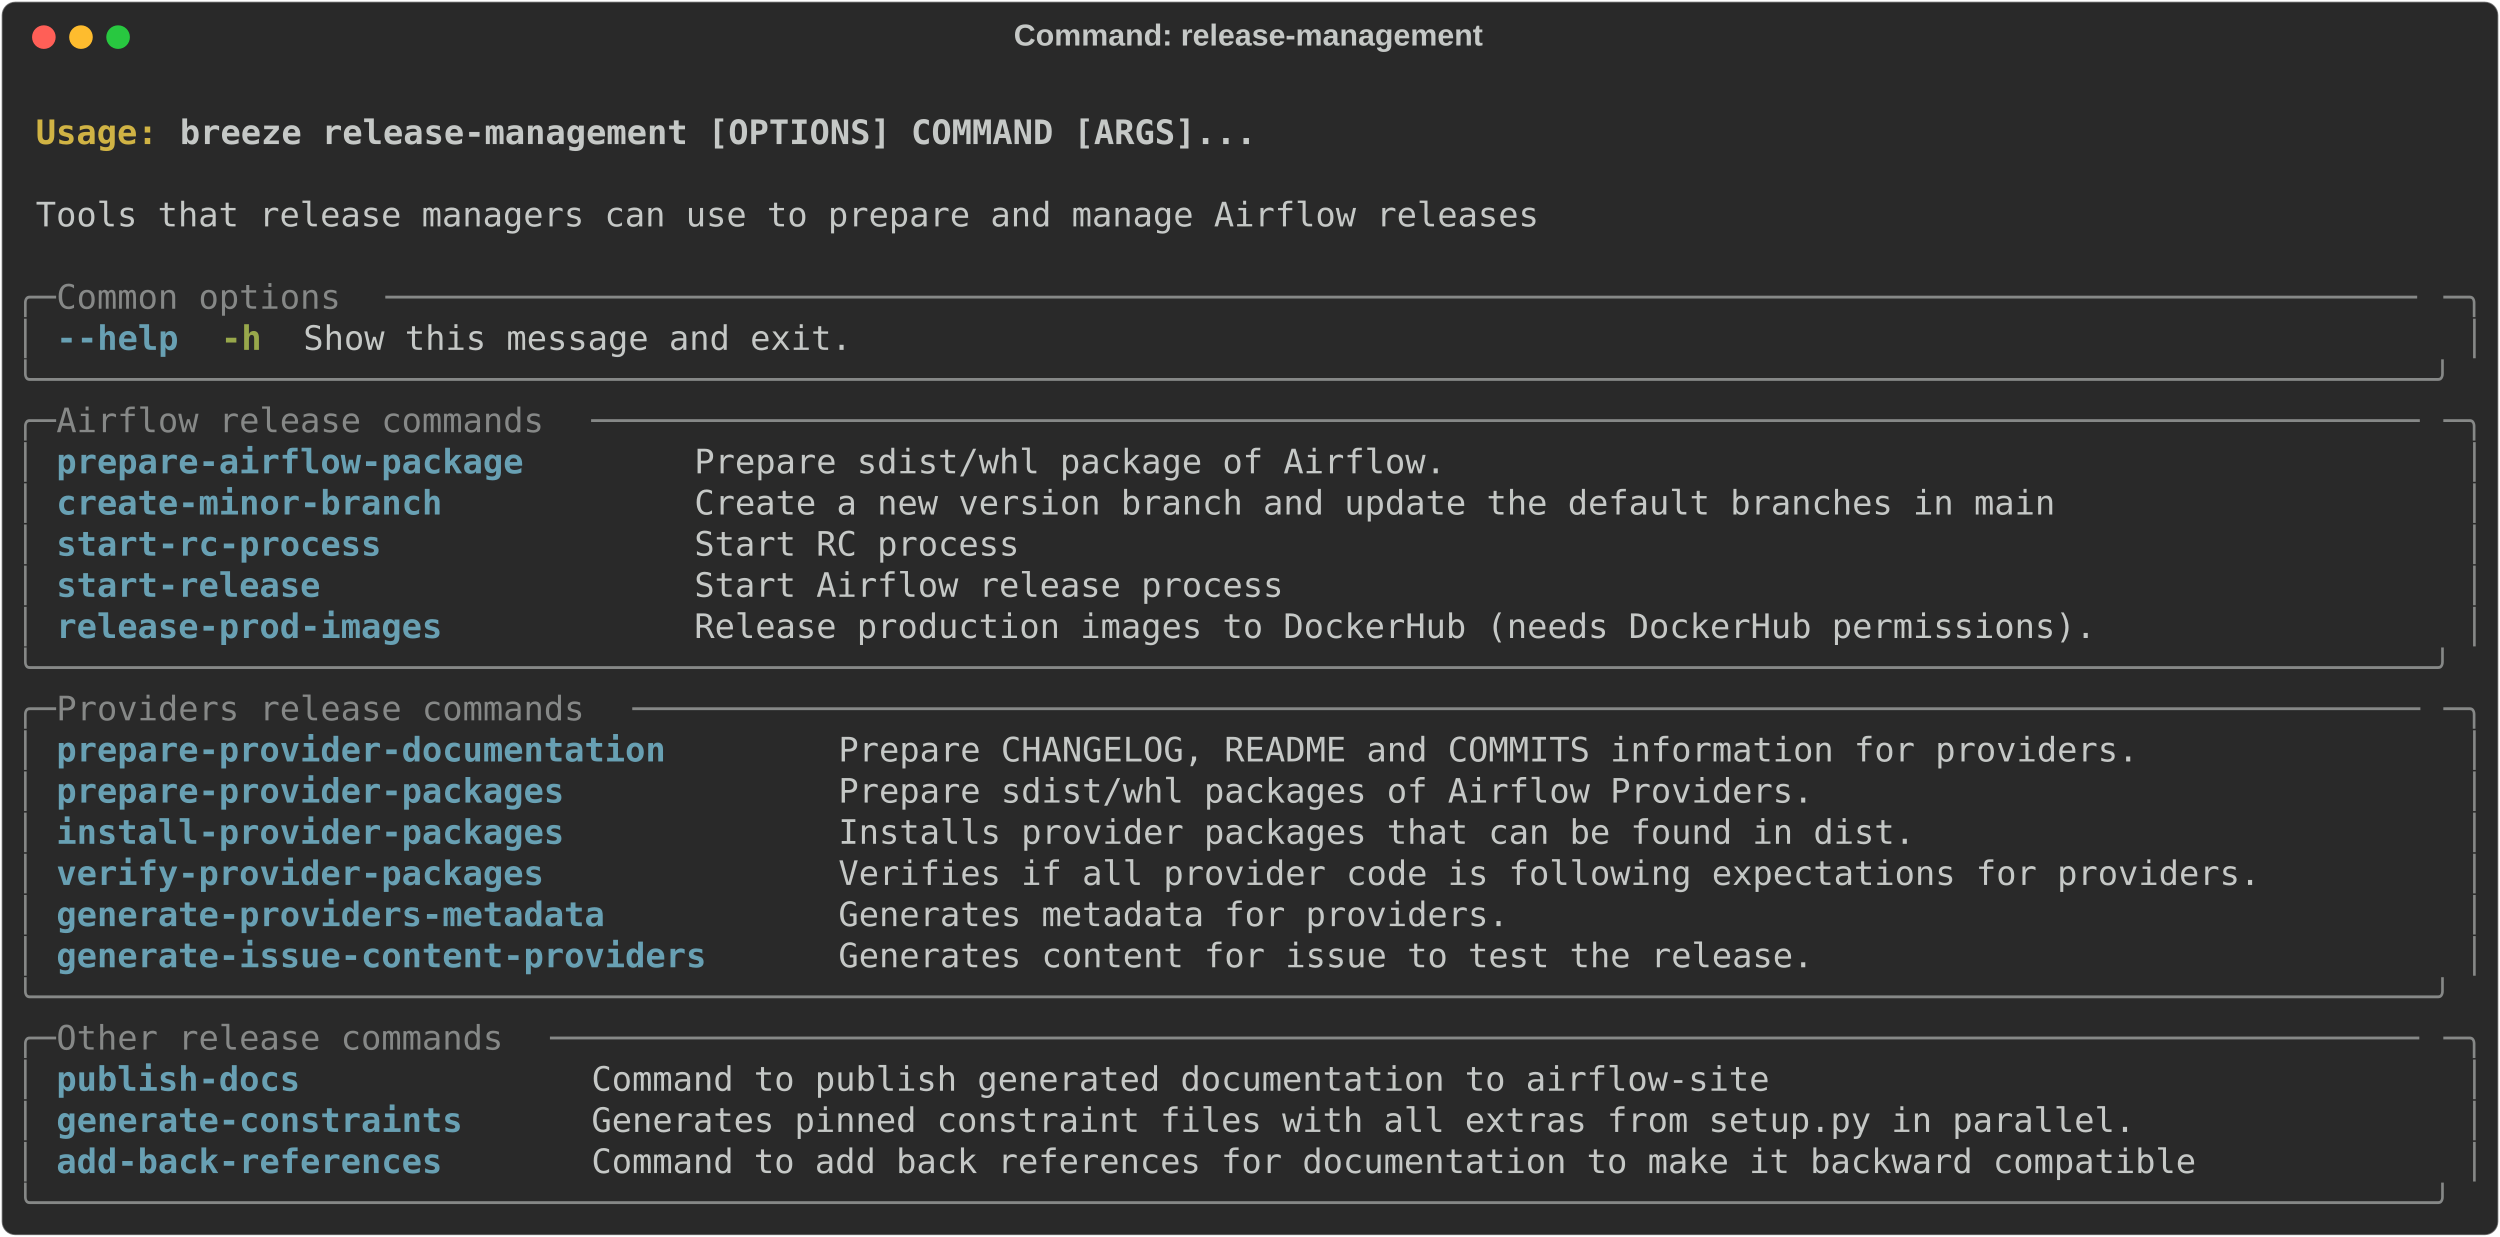
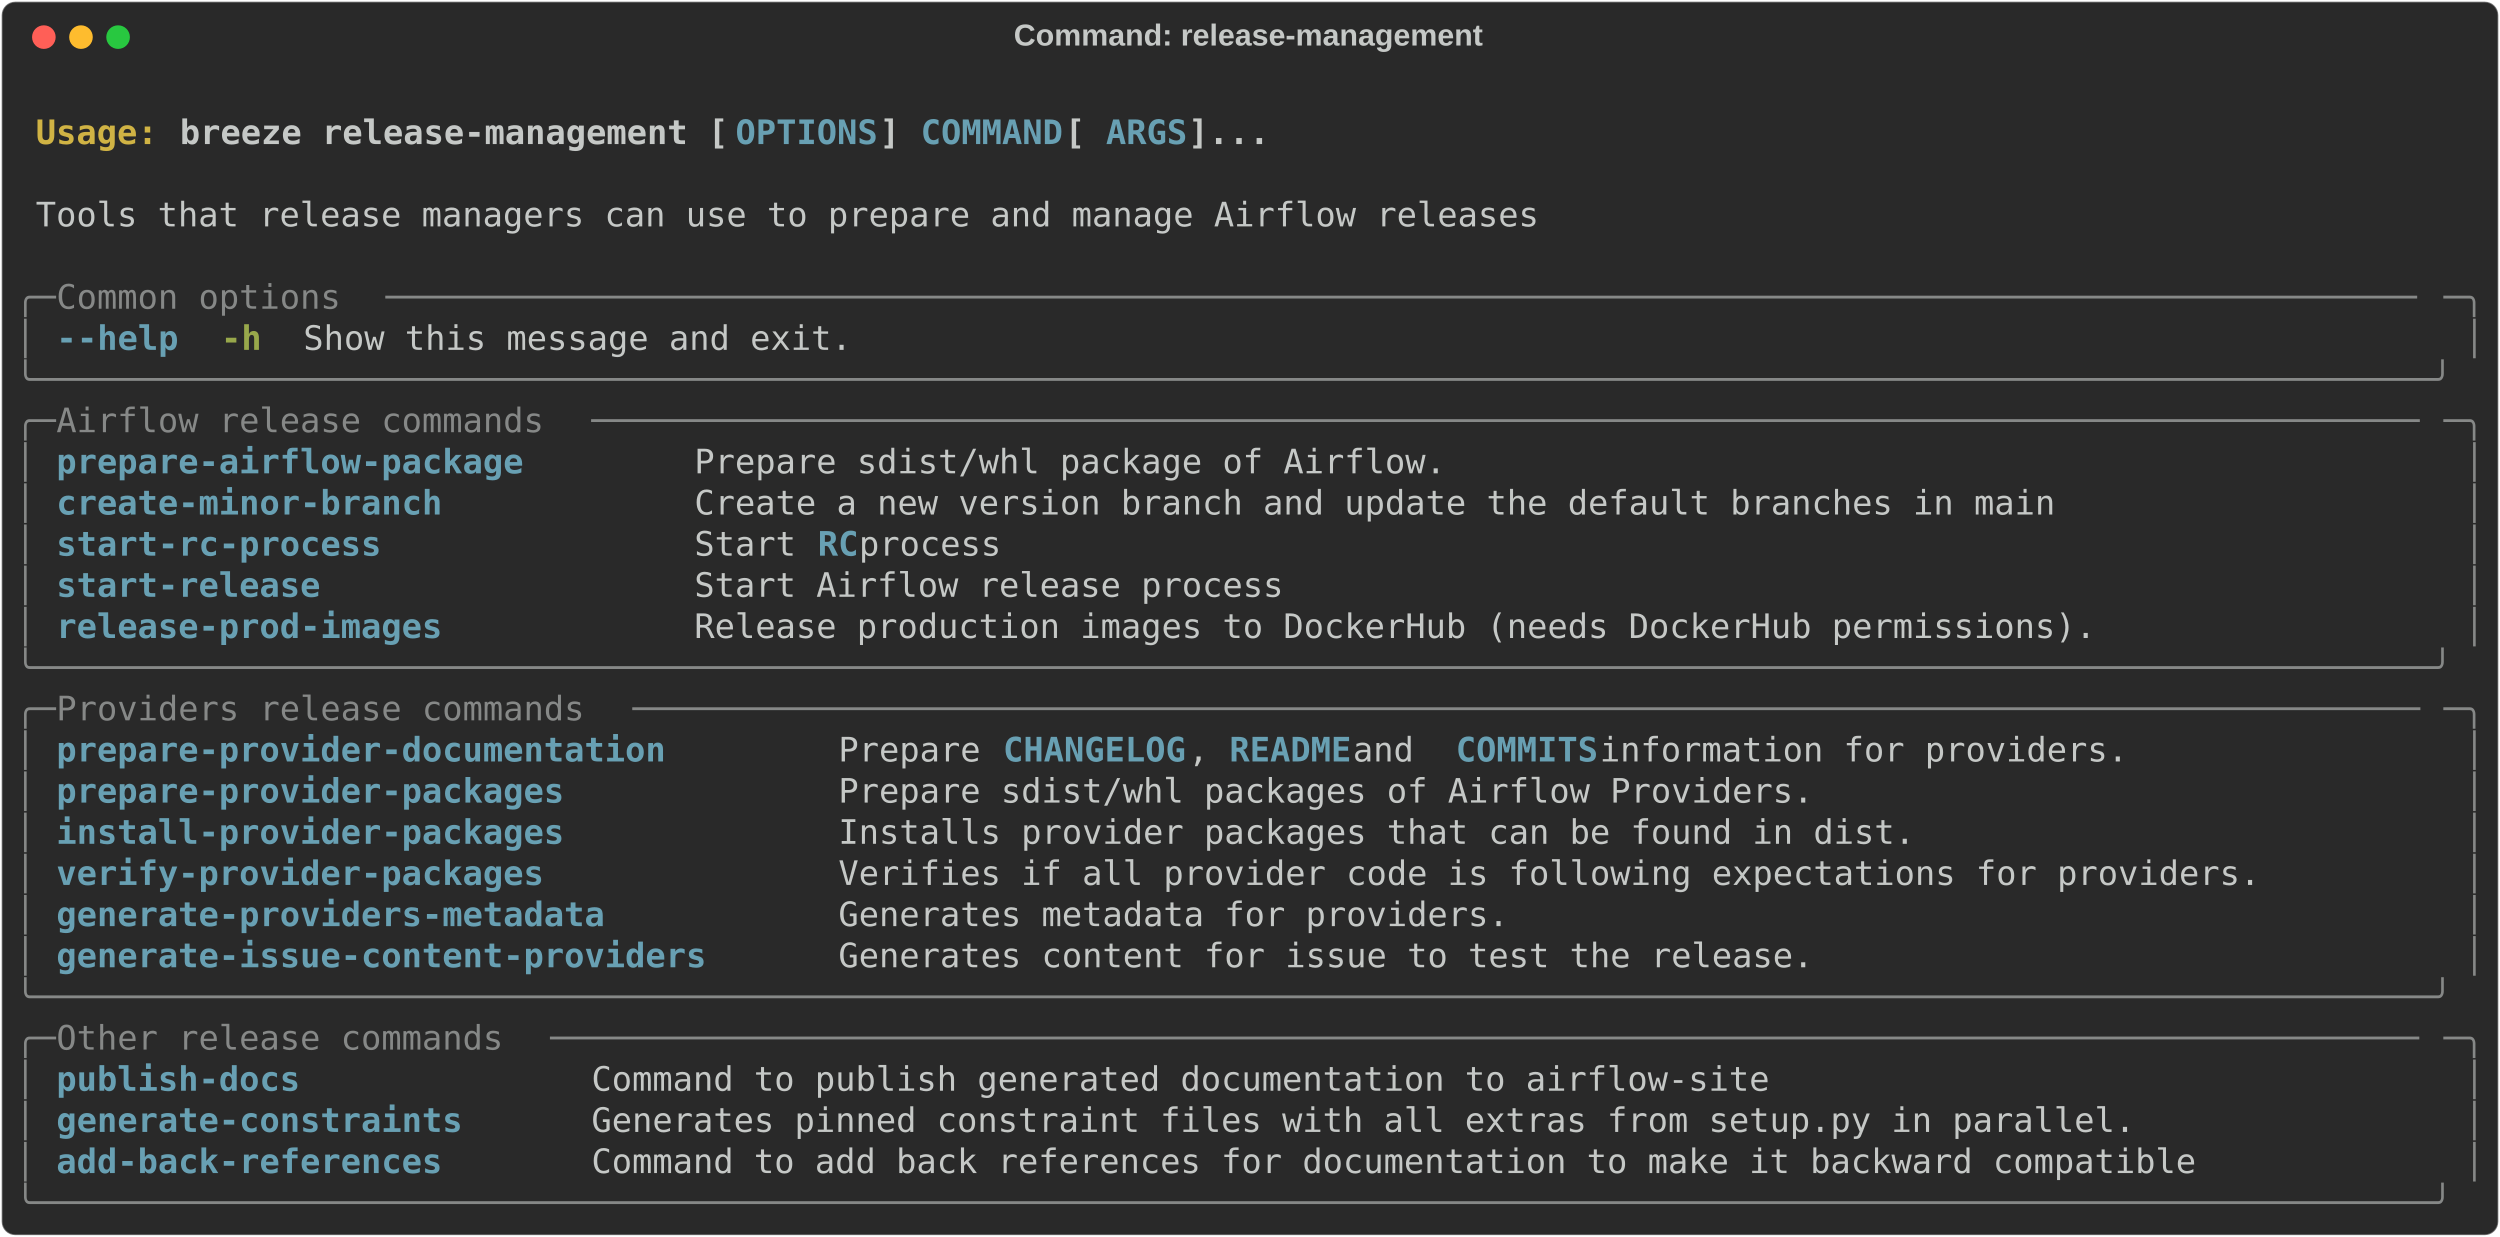
<svg xmlns="http://www.w3.org/2000/svg" class="rich-terminal" viewBox="0 0 1482 733.2">
  <style>

    @font-face {
        font-family: "Fira Code";
        src: local("FiraCode-Regular"),
                url("https://cdnjs.cloudflare.com/ajax/libs/firacode/6.2.0/woff2/FiraCode-Regular.woff2") format("woff2"),
                url("https://cdnjs.cloudflare.com/ajax/libs/firacode/6.2.0/woff/FiraCode-Regular.woff") format("woff");
        font-style: normal;
        font-weight: 400;
    }
    @font-face {
        font-family: "Fira Code";
        src: local("FiraCode-Bold"),
                url("https://cdnjs.cloudflare.com/ajax/libs/firacode/6.2.0/woff2/FiraCode-Bold.woff2") format("woff2"),
                url("https://cdnjs.cloudflare.com/ajax/libs/firacode/6.2.0/woff/FiraCode-Bold.woff") format("woff");
        font-style: bold;
        font-weight: 700;
    }

    .breeze-release-management-matrix {
        font-family: Fira Code, monospace;
        font-size: 20px;
        line-height: 24.4px;
        font-variant-east-asian: full-width;
    }

    .breeze-release-management-title {
        font-size: 18px;
        font-weight: bold;
        font-family: arial;
    }

    .breeze-release-management-r1 { fill: #c5c8c6;font-weight: bold }
.breeze-release-management-r2 { fill: #c5c8c6 }
.breeze-release-management-r3 { fill: #d0b344;font-weight: bold }
- .breeze-release-management-r4 { fill: #868887 }
- .breeze-release-management-r5 { fill: #68a0b3;font-weight: bold }
+ .breeze-release-management-r4 { fill: #68a0b3;font-weight: bold }
+ .breeze-release-management-r5 { fill: #868887 }
.breeze-release-management-r6 { fill: #98a84b;font-weight: bold }
    </style>
  <defs>
    <clipPath id="breeze-release-management-clip-terminal">
      <rect x="0" y="0" width="1463.0" height="682.2" />
    </clipPath>
    <clipPath id="breeze-release-management-line-0">
      <rect x="0" y="1.5" width="1464" height="24.65" />
    </clipPath>
    <clipPath id="breeze-release-management-line-1">
      <rect x="0" y="25.9" width="1464" height="24.65" />
    </clipPath>
    <clipPath id="breeze-release-management-line-2">
      <rect x="0" y="50.3" width="1464" height="24.65" />
    </clipPath>
    <clipPath id="breeze-release-management-line-3">
      <rect x="0" y="74.7" width="1464" height="24.65" />
    </clipPath>
    <clipPath id="breeze-release-management-line-4">
      <rect x="0" y="99.1" width="1464" height="24.65" />
    </clipPath>
    <clipPath id="breeze-release-management-line-5">
      <rect x="0" y="123.5" width="1464" height="24.65" />
    </clipPath>
    <clipPath id="breeze-release-management-line-6">
      <rect x="0" y="147.9" width="1464" height="24.65" />
    </clipPath>
    <clipPath id="breeze-release-management-line-7">
      <rect x="0" y="172.3" width="1464" height="24.65" />
    </clipPath>
    <clipPath id="breeze-release-management-line-8">
      <rect x="0" y="196.7" width="1464" height="24.65" />
    </clipPath>
    <clipPath id="breeze-release-management-line-9">
      <rect x="0" y="221.1" width="1464" height="24.65" />
    </clipPath>
    <clipPath id="breeze-release-management-line-10">
      <rect x="0" y="245.5" width="1464" height="24.65" />
    </clipPath>
    <clipPath id="breeze-release-management-line-11">
      <rect x="0" y="269.9" width="1464" height="24.65" />
    </clipPath>
    <clipPath id="breeze-release-management-line-12">
      <rect x="0" y="294.3" width="1464" height="24.65" />
    </clipPath>
    <clipPath id="breeze-release-management-line-13">
      <rect x="0" y="318.7" width="1464" height="24.65" />
    </clipPath>
    <clipPath id="breeze-release-management-line-14">
      <rect x="0" y="343.1" width="1464" height="24.65" />
    </clipPath>
    <clipPath id="breeze-release-management-line-15">
      <rect x="0" y="367.5" width="1464" height="24.65" />
    </clipPath>
    <clipPath id="breeze-release-management-line-16">
      <rect x="0" y="391.9" width="1464" height="24.65" />
    </clipPath>
    <clipPath id="breeze-release-management-line-17">
      <rect x="0" y="416.3" width="1464" height="24.65" />
    </clipPath>
    <clipPath id="breeze-release-management-line-18">
      <rect x="0" y="440.7" width="1464" height="24.65" />
    </clipPath>
    <clipPath id="breeze-release-management-line-19">
      <rect x="0" y="465.1" width="1464" height="24.65" />
    </clipPath>
    <clipPath id="breeze-release-management-line-20">
      <rect x="0" y="489.5" width="1464" height="24.65" />
    </clipPath>
    <clipPath id="breeze-release-management-line-21">
      <rect x="0" y="513.9" width="1464" height="24.65" />
    </clipPath>
    <clipPath id="breeze-release-management-line-22">
      <rect x="0" y="538.3" width="1464" height="24.65" />
    </clipPath>
    <clipPath id="breeze-release-management-line-23">
      <rect x="0" y="562.7" width="1464" height="24.65" />
    </clipPath>
    <clipPath id="breeze-release-management-line-24">
      <rect x="0" y="587.1" width="1464" height="24.65" />
    </clipPath>
    <clipPath id="breeze-release-management-line-25">
      <rect x="0" y="611.5" width="1464" height="24.65" />
    </clipPath>
    <clipPath id="breeze-release-management-line-26">
      <rect x="0" y="635.9" width="1464" height="24.65" />
    </clipPath>
  </defs>
  <rect fill="#292929" stroke="rgba(255,255,255,0.35)" stroke-width="1" x="1" y="1" width="1480" height="731.2" rx="8" />
  <text class="breeze-release-management-title" fill="#c5c8c6" text-anchor="middle" x="740" y="27">Command: release-management</text>
  <g transform="translate(26,22)">
    <circle cx="0" cy="0" r="7" fill="#ff5f57" />
    <circle cx="22" cy="0" r="7" fill="#febc2e" />
    <circle cx="44" cy="0" r="7" fill="#28c840" />
  </g>
  <g transform="translate(9, 41)" clip-path="url(#breeze-release-management-clip-terminal)">
    <g class="breeze-release-management-matrix">
      <text class="breeze-release-management-r2" x="1464" y="20" textLength="12.2" clip-path="url(#breeze-release-management-line-0)">
</text>
      <text class="breeze-release-management-r3" x="12.2" y="44.4" textLength="85.4" clip-path="url(#breeze-release-management-line-1)">Usage: </text>
-       <text class="breeze-release-management-r1" x="97.6" y="44.4" textLength="646.6" clip-path="url(#breeze-release-management-line-1)">breeze release-management [OPTIONS] COMMAND [ARGS]...</text>
+       <text class="breeze-release-management-r1" x="97.6" y="44.4" textLength="329.4" clip-path="url(#breeze-release-management-line-1)">breeze release-management [</text>
+       <text class="breeze-release-management-r4" x="427" y="44.4" textLength="85.4" clip-path="url(#breeze-release-management-line-1)">OPTIONS</text>
+       <text class="breeze-release-management-r1" x="512.4" y="44.4" textLength="24.4" clip-path="url(#breeze-release-management-line-1)">] </text>
+       <text class="breeze-release-management-r4" x="536.8" y="44.4" textLength="85.4" clip-path="url(#breeze-release-management-line-1)">COMMAND</text>
+       <text class="breeze-release-management-r1" x="622.2" y="44.4" textLength="24.4" clip-path="url(#breeze-release-management-line-1)"> [</text>
+       <text class="breeze-release-management-r4" x="646.6" y="44.4" textLength="48.8" clip-path="url(#breeze-release-management-line-1)">ARGS</text>
+       <text class="breeze-release-management-r1" x="695.4" y="44.4" textLength="48.8" clip-path="url(#breeze-release-management-line-1)">]...</text>
      <text class="breeze-release-management-r2" x="1464" y="44.4" textLength="12.2" clip-path="url(#breeze-release-management-line-1)">
</text>
      <text class="breeze-release-management-r2" x="1464" y="68.8" textLength="12.2" clip-path="url(#breeze-release-management-line-2)">
</text>
      <text class="breeze-release-management-r2" x="12.2" y="93.2" textLength="902.8" clip-path="url(#breeze-release-management-line-3)">Tools that release managers can use to prepare and manage Airflow releases</text>
      <text class="breeze-release-management-r2" x="1464" y="93.2" textLength="12.2" clip-path="url(#breeze-release-management-line-3)">
</text>
      <text class="breeze-release-management-r2" x="1464" y="117.6" textLength="12.2" clip-path="url(#breeze-release-management-line-4)">
</text>
-       <text class="breeze-release-management-r4" x="0" y="142" textLength="24.4" clip-path="url(#breeze-release-management-line-5)">╭─</text>
-       <text class="breeze-release-management-r4" x="24.4" y="142" textLength="195.2" clip-path="url(#breeze-release-management-line-5)"> Common options </text>
-       <text class="breeze-release-management-r4" x="219.6" y="142" textLength="1220" clip-path="url(#breeze-release-management-line-5)">────────────────────────────────────────────────────────────────────────────────────────────────────</text>
-       <text class="breeze-release-management-r4" x="1439.6" y="142" textLength="24.4" clip-path="url(#breeze-release-management-line-5)">─╮</text>
+       <text class="breeze-release-management-r5" x="0" y="142" textLength="24.4" clip-path="url(#breeze-release-management-line-5)">╭─</text>
+       <text class="breeze-release-management-r5" x="24.4" y="142" textLength="195.2" clip-path="url(#breeze-release-management-line-5)"> Common options </text>
+       <text class="breeze-release-management-r5" x="219.6" y="142" textLength="1220" clip-path="url(#breeze-release-management-line-5)">────────────────────────────────────────────────────────────────────────────────────────────────────</text>
+       <text class="breeze-release-management-r5" x="1439.6" y="142" textLength="24.4" clip-path="url(#breeze-release-management-line-5)">─╮</text>
      <text class="breeze-release-management-r2" x="1464" y="142" textLength="12.2" clip-path="url(#breeze-release-management-line-5)">
</text>
-       <text class="breeze-release-management-r4" x="0" y="166.4" textLength="12.2" clip-path="url(#breeze-release-management-line-6)">│</text>
-       <text class="breeze-release-management-r5" x="24.4" y="166.4" textLength="12.2" clip-path="url(#breeze-release-management-line-6)">-</text>
-       <text class="breeze-release-management-r5" x="36.6" y="166.4" textLength="61" clip-path="url(#breeze-release-management-line-6)">-help</text>
+       <text class="breeze-release-management-r5" x="0" y="166.4" textLength="12.2" clip-path="url(#breeze-release-management-line-6)">│</text>
+       <text class="breeze-release-management-r4" x="24.4" y="166.4" textLength="12.2" clip-path="url(#breeze-release-management-line-6)">-</text>
+       <text class="breeze-release-management-r4" x="36.6" y="166.4" textLength="61" clip-path="url(#breeze-release-management-line-6)">-help</text>
      <text class="breeze-release-management-r6" x="122" y="166.4" textLength="24.4" clip-path="url(#breeze-release-management-line-6)">-h</text>
      <text class="breeze-release-management-r2" x="170.8" y="166.4" textLength="329.4" clip-path="url(#breeze-release-management-line-6)">Show this message and exit.</text>
-       <text class="breeze-release-management-r4" x="1451.8" y="166.4" textLength="12.2" clip-path="url(#breeze-release-management-line-6)">│</text>
+       <text class="breeze-release-management-r5" x="1451.8" y="166.4" textLength="12.2" clip-path="url(#breeze-release-management-line-6)">│</text>
      <text class="breeze-release-management-r2" x="1464" y="166.4" textLength="12.2" clip-path="url(#breeze-release-management-line-6)">
</text>
-       <text class="breeze-release-management-r4" x="0" y="190.8" textLength="1464" clip-path="url(#breeze-release-management-line-7)">╰──────────────────────────────────────────────────────────────────────────────────────────────────────────────────────╯</text>
+       <text class="breeze-release-management-r5" x="0" y="190.8" textLength="1464" clip-path="url(#breeze-release-management-line-7)">╰──────────────────────────────────────────────────────────────────────────────────────────────────────────────────────╯</text>
      <text class="breeze-release-management-r2" x="1464" y="190.8" textLength="12.2" clip-path="url(#breeze-release-management-line-7)">
</text>
-       <text class="breeze-release-management-r4" x="0" y="215.2" textLength="24.4" clip-path="url(#breeze-release-management-line-8)">╭─</text>
-       <text class="breeze-release-management-r4" x="24.4" y="215.2" textLength="317.2" clip-path="url(#breeze-release-management-line-8)"> Airflow release commands </text>
-       <text class="breeze-release-management-r4" x="341.6" y="215.2" textLength="1098" clip-path="url(#breeze-release-management-line-8)">──────────────────────────────────────────────────────────────────────────────────────────</text>
-       <text class="breeze-release-management-r4" x="1439.6" y="215.2" textLength="24.4" clip-path="url(#breeze-release-management-line-8)">─╮</text>
+       <text class="breeze-release-management-r5" x="0" y="215.2" textLength="24.4" clip-path="url(#breeze-release-management-line-8)">╭─</text>
+       <text class="breeze-release-management-r5" x="24.4" y="215.2" textLength="317.2" clip-path="url(#breeze-release-management-line-8)"> Airflow release commands </text>
+       <text class="breeze-release-management-r5" x="341.6" y="215.2" textLength="1098" clip-path="url(#breeze-release-management-line-8)">──────────────────────────────────────────────────────────────────────────────────────────</text>
+       <text class="breeze-release-management-r5" x="1439.6" y="215.2" textLength="24.4" clip-path="url(#breeze-release-management-line-8)">─╮</text>
      <text class="breeze-release-management-r2" x="1464" y="215.2" textLength="12.2" clip-path="url(#breeze-release-management-line-8)">
</text>
-       <text class="breeze-release-management-r4" x="0" y="239.6" textLength="12.2" clip-path="url(#breeze-release-management-line-9)">│</text>
-       <text class="breeze-release-management-r5" x="24.4" y="239.6" textLength="353.8" clip-path="url(#breeze-release-management-line-9)">prepare-airflow-package      </text>
+       <text class="breeze-release-management-r5" x="0" y="239.6" textLength="12.2" clip-path="url(#breeze-release-management-line-9)">│</text>
+       <text class="breeze-release-management-r4" x="24.4" y="239.6" textLength="353.8" clip-path="url(#breeze-release-management-line-9)">prepare-airflow-package      </text>
      <text class="breeze-release-management-r2" x="402.6" y="239.6" textLength="1037" clip-path="url(#breeze-release-management-line-9)">Prepare sdist/whl package of Airflow.                                                </text>
-       <text class="breeze-release-management-r4" x="1451.8" y="239.6" textLength="12.2" clip-path="url(#breeze-release-management-line-9)">│</text>
+       <text class="breeze-release-management-r5" x="1451.8" y="239.6" textLength="12.2" clip-path="url(#breeze-release-management-line-9)">│</text>
      <text class="breeze-release-management-r2" x="1464" y="239.6" textLength="12.2" clip-path="url(#breeze-release-management-line-9)">
</text>
-       <text class="breeze-release-management-r4" x="0" y="264" textLength="12.2" clip-path="url(#breeze-release-management-line-10)">│</text>
-       <text class="breeze-release-management-r5" x="24.4" y="264" textLength="353.8" clip-path="url(#breeze-release-management-line-10)">create-minor-branch          </text>
+       <text class="breeze-release-management-r5" x="0" y="264" textLength="12.2" clip-path="url(#breeze-release-management-line-10)">│</text>
+       <text class="breeze-release-management-r4" x="24.4" y="264" textLength="353.8" clip-path="url(#breeze-release-management-line-10)">create-minor-branch          </text>
      <text class="breeze-release-management-r2" x="402.6" y="264" textLength="1037" clip-path="url(#breeze-release-management-line-10)">Create a new version branch and update the default branches in main                  </text>
-       <text class="breeze-release-management-r4" x="1451.8" y="264" textLength="12.2" clip-path="url(#breeze-release-management-line-10)">│</text>
+       <text class="breeze-release-management-r5" x="1451.8" y="264" textLength="12.2" clip-path="url(#breeze-release-management-line-10)">│</text>
      <text class="breeze-release-management-r2" x="1464" y="264" textLength="12.2" clip-path="url(#breeze-release-management-line-10)">
</text>
-       <text class="breeze-release-management-r4" x="0" y="288.4" textLength="12.2" clip-path="url(#breeze-release-management-line-11)">│</text>
-       <text class="breeze-release-management-r5" x="24.4" y="288.4" textLength="353.8" clip-path="url(#breeze-release-management-line-11)">start-rc-process             </text>
-       <text class="breeze-release-management-r2" x="402.6" y="288.4" textLength="1037" clip-path="url(#breeze-release-management-line-11)">Start RC process                                                                     </text>
-       <text class="breeze-release-management-r4" x="1451.8" y="288.4" textLength="12.2" clip-path="url(#breeze-release-management-line-11)">│</text>
+       <text class="breeze-release-management-r5" x="0" y="288.4" textLength="12.2" clip-path="url(#breeze-release-management-line-11)">│</text>
+       <text class="breeze-release-management-r4" x="24.4" y="288.4" textLength="353.8" clip-path="url(#breeze-release-management-line-11)">start-rc-process             </text>
+       <text class="breeze-release-management-r2" x="402.6" y="288.4" textLength="73.2" clip-path="url(#breeze-release-management-line-11)">Start </text>
+       <text class="breeze-release-management-r4" x="475.8" y="288.4" textLength="24.4" clip-path="url(#breeze-release-management-line-11)">RC</text>
+       <text class="breeze-release-management-r2" x="500.2" y="288.4" textLength="939.4" clip-path="url(#breeze-release-management-line-11)"> process                                                                     </text>
+       <text class="breeze-release-management-r5" x="1451.8" y="288.4" textLength="12.2" clip-path="url(#breeze-release-management-line-11)">│</text>
      <text class="breeze-release-management-r2" x="1464" y="288.4" textLength="12.2" clip-path="url(#breeze-release-management-line-11)">
</text>
-       <text class="breeze-release-management-r4" x="0" y="312.8" textLength="12.2" clip-path="url(#breeze-release-management-line-12)">│</text>
-       <text class="breeze-release-management-r5" x="24.4" y="312.8" textLength="353.8" clip-path="url(#breeze-release-management-line-12)">start-release                </text>
+       <text class="breeze-release-management-r5" x="0" y="312.8" textLength="12.2" clip-path="url(#breeze-release-management-line-12)">│</text>
+       <text class="breeze-release-management-r4" x="24.4" y="312.8" textLength="353.8" clip-path="url(#breeze-release-management-line-12)">start-release                </text>
      <text class="breeze-release-management-r2" x="402.6" y="312.8" textLength="1037" clip-path="url(#breeze-release-management-line-12)">Start Airflow release process                                                        </text>
-       <text class="breeze-release-management-r4" x="1451.8" y="312.8" textLength="12.2" clip-path="url(#breeze-release-management-line-12)">│</text>
+       <text class="breeze-release-management-r5" x="1451.8" y="312.8" textLength="12.2" clip-path="url(#breeze-release-management-line-12)">│</text>
      <text class="breeze-release-management-r2" x="1464" y="312.8" textLength="12.2" clip-path="url(#breeze-release-management-line-12)">
</text>
-       <text class="breeze-release-management-r4" x="0" y="337.2" textLength="12.2" clip-path="url(#breeze-release-management-line-13)">│</text>
-       <text class="breeze-release-management-r5" x="24.4" y="337.2" textLength="353.8" clip-path="url(#breeze-release-management-line-13)">release-prod-images          </text>
+       <text class="breeze-release-management-r5" x="0" y="337.2" textLength="12.2" clip-path="url(#breeze-release-management-line-13)">│</text>
+       <text class="breeze-release-management-r4" x="24.4" y="337.2" textLength="353.8" clip-path="url(#breeze-release-management-line-13)">release-prod-images          </text>
      <text class="breeze-release-management-r2" x="402.6" y="337.2" textLength="1037" clip-path="url(#breeze-release-management-line-13)">Release production images to DockerHub (needs DockerHub permissions).                </text>
-       <text class="breeze-release-management-r4" x="1451.8" y="337.2" textLength="12.2" clip-path="url(#breeze-release-management-line-13)">│</text>
+       <text class="breeze-release-management-r5" x="1451.8" y="337.2" textLength="12.2" clip-path="url(#breeze-release-management-line-13)">│</text>
      <text class="breeze-release-management-r2" x="1464" y="337.2" textLength="12.2" clip-path="url(#breeze-release-management-line-13)">
</text>
-       <text class="breeze-release-management-r4" x="0" y="361.6" textLength="1464" clip-path="url(#breeze-release-management-line-14)">╰──────────────────────────────────────────────────────────────────────────────────────────────────────────────────────╯</text>
+       <text class="breeze-release-management-r5" x="0" y="361.6" textLength="1464" clip-path="url(#breeze-release-management-line-14)">╰──────────────────────────────────────────────────────────────────────────────────────────────────────────────────────╯</text>
      <text class="breeze-release-management-r2" x="1464" y="361.6" textLength="12.2" clip-path="url(#breeze-release-management-line-14)">
</text>
-       <text class="breeze-release-management-r4" x="0" y="386" textLength="24.4" clip-path="url(#breeze-release-management-line-15)">╭─</text>
-       <text class="breeze-release-management-r4" x="24.4" y="386" textLength="341.6" clip-path="url(#breeze-release-management-line-15)"> Providers release commands </text>
-       <text class="breeze-release-management-r4" x="366" y="386" textLength="1073.6" clip-path="url(#breeze-release-management-line-15)">────────────────────────────────────────────────────────────────────────────────────────</text>
-       <text class="breeze-release-management-r4" x="1439.6" y="386" textLength="24.4" clip-path="url(#breeze-release-management-line-15)">─╮</text>
+       <text class="breeze-release-management-r5" x="0" y="386" textLength="24.4" clip-path="url(#breeze-release-management-line-15)">╭─</text>
+       <text class="breeze-release-management-r5" x="24.4" y="386" textLength="341.6" clip-path="url(#breeze-release-management-line-15)"> Providers release commands </text>
+       <text class="breeze-release-management-r5" x="366" y="386" textLength="1073.6" clip-path="url(#breeze-release-management-line-15)">────────────────────────────────────────────────────────────────────────────────────────</text>
+       <text class="breeze-release-management-r5" x="1439.6" y="386" textLength="24.4" clip-path="url(#breeze-release-management-line-15)">─╮</text>
      <text class="breeze-release-management-r2" x="1464" y="386" textLength="12.2" clip-path="url(#breeze-release-management-line-15)">
</text>
-       <text class="breeze-release-management-r4" x="0" y="410.4" textLength="12.2" clip-path="url(#breeze-release-management-line-16)">│</text>
-       <text class="breeze-release-management-r5" x="24.4" y="410.4" textLength="439.2" clip-path="url(#breeze-release-management-line-16)">prepare-provider-documentation      </text>
-       <text class="breeze-release-management-r2" x="488" y="410.4" textLength="951.6" clip-path="url(#breeze-release-management-line-16)">Prepare CHANGELOG, README and COMMITS information for providers.              </text>
-       <text class="breeze-release-management-r4" x="1451.8" y="410.4" textLength="12.2" clip-path="url(#breeze-release-management-line-16)">│</text>
+       <text class="breeze-release-management-r5" x="0" y="410.4" textLength="12.2" clip-path="url(#breeze-release-management-line-16)">│</text>
+       <text class="breeze-release-management-r4" x="24.4" y="410.4" textLength="439.2" clip-path="url(#breeze-release-management-line-16)">prepare-provider-documentation      </text>
+       <text class="breeze-release-management-r2" x="488" y="410.4" textLength="97.6" clip-path="url(#breeze-release-management-line-16)">Prepare </text>
+       <text class="breeze-release-management-r4" x="585.6" y="410.4" textLength="109.8" clip-path="url(#breeze-release-management-line-16)">CHANGELOG</text>
+       <text class="breeze-release-management-r2" x="695.4" y="410.4" textLength="24.4" clip-path="url(#breeze-release-management-line-16)">, </text>
+       <text class="breeze-release-management-r4" x="719.8" y="410.4" textLength="73.2" clip-path="url(#breeze-release-management-line-16)">README</text>
+       <text class="breeze-release-management-r2" x="793" y="410.4" textLength="61" clip-path="url(#breeze-release-management-line-16)"> and </text>
+       <text class="breeze-release-management-r4" x="854" y="410.4" textLength="85.4" clip-path="url(#breeze-release-management-line-16)">COMMITS</text>
+       <text class="breeze-release-management-r2" x="939.4" y="410.4" textLength="500.2" clip-path="url(#breeze-release-management-line-16)"> information for providers.              </text>
+       <text class="breeze-release-management-r5" x="1451.8" y="410.4" textLength="12.2" clip-path="url(#breeze-release-management-line-16)">│</text>
      <text class="breeze-release-management-r2" x="1464" y="410.4" textLength="12.2" clip-path="url(#breeze-release-management-line-16)">
</text>
-       <text class="breeze-release-management-r4" x="0" y="434.8" textLength="12.2" clip-path="url(#breeze-release-management-line-17)">│</text>
-       <text class="breeze-release-management-r5" x="24.4" y="434.8" textLength="439.2" clip-path="url(#breeze-release-management-line-17)">prepare-provider-packages           </text>
+       <text class="breeze-release-management-r5" x="0" y="434.8" textLength="12.2" clip-path="url(#breeze-release-management-line-17)">│</text>
+       <text class="breeze-release-management-r4" x="24.4" y="434.8" textLength="439.2" clip-path="url(#breeze-release-management-line-17)">prepare-provider-packages           </text>
      <text class="breeze-release-management-r2" x="488" y="434.8" textLength="951.6" clip-path="url(#breeze-release-management-line-17)">Prepare sdist/whl packages of Airflow Providers.                              </text>
-       <text class="breeze-release-management-r4" x="1451.8" y="434.8" textLength="12.2" clip-path="url(#breeze-release-management-line-17)">│</text>
+       <text class="breeze-release-management-r5" x="1451.8" y="434.8" textLength="12.2" clip-path="url(#breeze-release-management-line-17)">│</text>
      <text class="breeze-release-management-r2" x="1464" y="434.8" textLength="12.2" clip-path="url(#breeze-release-management-line-17)">
</text>
-       <text class="breeze-release-management-r4" x="0" y="459.2" textLength="12.2" clip-path="url(#breeze-release-management-line-18)">│</text>
-       <text class="breeze-release-management-r5" x="24.4" y="459.2" textLength="439.2" clip-path="url(#breeze-release-management-line-18)">install-provider-packages           </text>
+       <text class="breeze-release-management-r5" x="0" y="459.2" textLength="12.2" clip-path="url(#breeze-release-management-line-18)">│</text>
+       <text class="breeze-release-management-r4" x="24.4" y="459.2" textLength="439.2" clip-path="url(#breeze-release-management-line-18)">install-provider-packages           </text>
      <text class="breeze-release-management-r2" x="488" y="459.2" textLength="951.6" clip-path="url(#breeze-release-management-line-18)">Installs provider packages that can be found in dist.                         </text>
-       <text class="breeze-release-management-r4" x="1451.8" y="459.2" textLength="12.2" clip-path="url(#breeze-release-management-line-18)">│</text>
+       <text class="breeze-release-management-r5" x="1451.8" y="459.2" textLength="12.2" clip-path="url(#breeze-release-management-line-18)">│</text>
      <text class="breeze-release-management-r2" x="1464" y="459.2" textLength="12.2" clip-path="url(#breeze-release-management-line-18)">
</text>
-       <text class="breeze-release-management-r4" x="0" y="483.6" textLength="12.2" clip-path="url(#breeze-release-management-line-19)">│</text>
-       <text class="breeze-release-management-r5" x="24.4" y="483.6" textLength="439.2" clip-path="url(#breeze-release-management-line-19)">verify-provider-packages            </text>
+       <text class="breeze-release-management-r5" x="0" y="483.6" textLength="12.2" clip-path="url(#breeze-release-management-line-19)">│</text>
+       <text class="breeze-release-management-r4" x="24.4" y="483.6" textLength="439.2" clip-path="url(#breeze-release-management-line-19)">verify-provider-packages            </text>
      <text class="breeze-release-management-r2" x="488" y="483.6" textLength="951.6" clip-path="url(#breeze-release-management-line-19)">Verifies if all provider code is following expectations for providers.        </text>
-       <text class="breeze-release-management-r4" x="1451.8" y="483.6" textLength="12.2" clip-path="url(#breeze-release-management-line-19)">│</text>
+       <text class="breeze-release-management-r5" x="1451.8" y="483.6" textLength="12.2" clip-path="url(#breeze-release-management-line-19)">│</text>
      <text class="breeze-release-management-r2" x="1464" y="483.6" textLength="12.2" clip-path="url(#breeze-release-management-line-19)">
</text>
-       <text class="breeze-release-management-r4" x="0" y="508" textLength="12.2" clip-path="url(#breeze-release-management-line-20)">│</text>
-       <text class="breeze-release-management-r5" x="24.4" y="508" textLength="439.2" clip-path="url(#breeze-release-management-line-20)">generate-providers-metadata         </text>
+       <text class="breeze-release-management-r5" x="0" y="508" textLength="12.2" clip-path="url(#breeze-release-management-line-20)">│</text>
+       <text class="breeze-release-management-r4" x="24.4" y="508" textLength="439.2" clip-path="url(#breeze-release-management-line-20)">generate-providers-metadata         </text>
      <text class="breeze-release-management-r2" x="488" y="508" textLength="951.6" clip-path="url(#breeze-release-management-line-20)">Generates metadata for providers.                                             </text>
-       <text class="breeze-release-management-r4" x="1451.8" y="508" textLength="12.2" clip-path="url(#breeze-release-management-line-20)">│</text>
+       <text class="breeze-release-management-r5" x="1451.8" y="508" textLength="12.2" clip-path="url(#breeze-release-management-line-20)">│</text>
      <text class="breeze-release-management-r2" x="1464" y="508" textLength="12.2" clip-path="url(#breeze-release-management-line-20)">
</text>
-       <text class="breeze-release-management-r4" x="0" y="532.4" textLength="12.2" clip-path="url(#breeze-release-management-line-21)">│</text>
-       <text class="breeze-release-management-r5" x="24.4" y="532.4" textLength="439.2" clip-path="url(#breeze-release-management-line-21)">generate-issue-content-providers    </text>
+       <text class="breeze-release-management-r5" x="0" y="532.4" textLength="12.2" clip-path="url(#breeze-release-management-line-21)">│</text>
+       <text class="breeze-release-management-r4" x="24.4" y="532.4" textLength="439.2" clip-path="url(#breeze-release-management-line-21)">generate-issue-content-providers    </text>
      <text class="breeze-release-management-r2" x="488" y="532.4" textLength="951.6" clip-path="url(#breeze-release-management-line-21)">Generates content for issue to test the release.                              </text>
-       <text class="breeze-release-management-r4" x="1451.8" y="532.4" textLength="12.2" clip-path="url(#breeze-release-management-line-21)">│</text>
+       <text class="breeze-release-management-r5" x="1451.8" y="532.4" textLength="12.2" clip-path="url(#breeze-release-management-line-21)">│</text>
      <text class="breeze-release-management-r2" x="1464" y="532.4" textLength="12.2" clip-path="url(#breeze-release-management-line-21)">
</text>
-       <text class="breeze-release-management-r4" x="0" y="556.8" textLength="1464" clip-path="url(#breeze-release-management-line-22)">╰──────────────────────────────────────────────────────────────────────────────────────────────────────────────────────╯</text>
+       <text class="breeze-release-management-r5" x="0" y="556.8" textLength="1464" clip-path="url(#breeze-release-management-line-22)">╰──────────────────────────────────────────────────────────────────────────────────────────────────────────────────────╯</text>
      <text class="breeze-release-management-r2" x="1464" y="556.8" textLength="12.2" clip-path="url(#breeze-release-management-line-22)">
</text>
-       <text class="breeze-release-management-r4" x="0" y="581.2" textLength="24.4" clip-path="url(#breeze-release-management-line-23)">╭─</text>
-       <text class="breeze-release-management-r4" x="24.4" y="581.2" textLength="292.8" clip-path="url(#breeze-release-management-line-23)"> Other release commands </text>
-       <text class="breeze-release-management-r4" x="317.2" y="581.2" textLength="1122.4" clip-path="url(#breeze-release-management-line-23)">────────────────────────────────────────────────────────────────────────────────────────────</text>
-       <text class="breeze-release-management-r4" x="1439.6" y="581.2" textLength="24.4" clip-path="url(#breeze-release-management-line-23)">─╮</text>
+       <text class="breeze-release-management-r5" x="0" y="581.2" textLength="24.4" clip-path="url(#breeze-release-management-line-23)">╭─</text>
+       <text class="breeze-release-management-r5" x="24.4" y="581.2" textLength="292.8" clip-path="url(#breeze-release-management-line-23)"> Other release commands </text>
+       <text class="breeze-release-management-r5" x="317.2" y="581.2" textLength="1122.4" clip-path="url(#breeze-release-management-line-23)">────────────────────────────────────────────────────────────────────────────────────────────</text>
+       <text class="breeze-release-management-r5" x="1439.6" y="581.2" textLength="24.4" clip-path="url(#breeze-release-management-line-23)">─╮</text>
      <text class="breeze-release-management-r2" x="1464" y="581.2" textLength="12.2" clip-path="url(#breeze-release-management-line-23)">
</text>
-       <text class="breeze-release-management-r4" x="0" y="605.6" textLength="12.2" clip-path="url(#breeze-release-management-line-24)">│</text>
-       <text class="breeze-release-management-r5" x="24.4" y="605.6" textLength="292.8" clip-path="url(#breeze-release-management-line-24)">publish-docs            </text>
+       <text class="breeze-release-management-r5" x="0" y="605.6" textLength="12.2" clip-path="url(#breeze-release-management-line-24)">│</text>
+       <text class="breeze-release-management-r4" x="24.4" y="605.6" textLength="292.8" clip-path="url(#breeze-release-management-line-24)">publish-docs            </text>
      <text class="breeze-release-management-r2" x="341.6" y="605.6" textLength="1098" clip-path="url(#breeze-release-management-line-24)">Command to publish generated documentation to airflow-site                                </text>
-       <text class="breeze-release-management-r4" x="1451.8" y="605.6" textLength="12.2" clip-path="url(#breeze-release-management-line-24)">│</text>
+       <text class="breeze-release-management-r5" x="1451.8" y="605.6" textLength="12.2" clip-path="url(#breeze-release-management-line-24)">│</text>
      <text class="breeze-release-management-r2" x="1464" y="605.6" textLength="12.2" clip-path="url(#breeze-release-management-line-24)">
</text>
-       <text class="breeze-release-management-r4" x="0" y="630" textLength="12.2" clip-path="url(#breeze-release-management-line-25)">│</text>
-       <text class="breeze-release-management-r5" x="24.4" y="630" textLength="292.8" clip-path="url(#breeze-release-management-line-25)">generate-constraints    </text>
+       <text class="breeze-release-management-r5" x="0" y="630" textLength="12.2" clip-path="url(#breeze-release-management-line-25)">│</text>
+       <text class="breeze-release-management-r4" x="24.4" y="630" textLength="292.8" clip-path="url(#breeze-release-management-line-25)">generate-constraints    </text>
      <text class="breeze-release-management-r2" x="341.6" y="630" textLength="1098" clip-path="url(#breeze-release-management-line-25)">Generates pinned constraint files with all extras from setup.py in parallel.              </text>
-       <text class="breeze-release-management-r4" x="1451.8" y="630" textLength="12.2" clip-path="url(#breeze-release-management-line-25)">│</text>
+       <text class="breeze-release-management-r5" x="1451.8" y="630" textLength="12.2" clip-path="url(#breeze-release-management-line-25)">│</text>
      <text class="breeze-release-management-r2" x="1464" y="630" textLength="12.2" clip-path="url(#breeze-release-management-line-25)">
</text>
-       <text class="breeze-release-management-r4" x="0" y="654.4" textLength="12.2" clip-path="url(#breeze-release-management-line-26)">│</text>
-       <text class="breeze-release-management-r5" x="24.4" y="654.4" textLength="292.8" clip-path="url(#breeze-release-management-line-26)">add-back-references     </text>
+       <text class="breeze-release-management-r5" x="0" y="654.4" textLength="12.2" clip-path="url(#breeze-release-management-line-26)">│</text>
+       <text class="breeze-release-management-r4" x="24.4" y="654.4" textLength="292.8" clip-path="url(#breeze-release-management-line-26)">add-back-references     </text>
      <text class="breeze-release-management-r2" x="341.6" y="654.4" textLength="1098" clip-path="url(#breeze-release-management-line-26)">Command to add back references for documentation to make it backward compatible           </text>
-       <text class="breeze-release-management-r4" x="1451.8" y="654.4" textLength="12.2" clip-path="url(#breeze-release-management-line-26)">│</text>
+       <text class="breeze-release-management-r5" x="1451.8" y="654.4" textLength="12.2" clip-path="url(#breeze-release-management-line-26)">│</text>
      <text class="breeze-release-management-r2" x="1464" y="654.4" textLength="12.2" clip-path="url(#breeze-release-management-line-26)">
</text>
-       <text class="breeze-release-management-r4" x="0" y="678.8" textLength="1464" clip-path="url(#breeze-release-management-line-27)">╰──────────────────────────────────────────────────────────────────────────────────────────────────────────────────────╯</text>
+       <text class="breeze-release-management-r5" x="0" y="678.8" textLength="1464" clip-path="url(#breeze-release-management-line-27)">╰──────────────────────────────────────────────────────────────────────────────────────────────────────────────────────╯</text>
      <text class="breeze-release-management-r2" x="1464" y="678.8" textLength="12.2" clip-path="url(#breeze-release-management-line-27)">
</text>
    </g>
  </g>
</svg>
